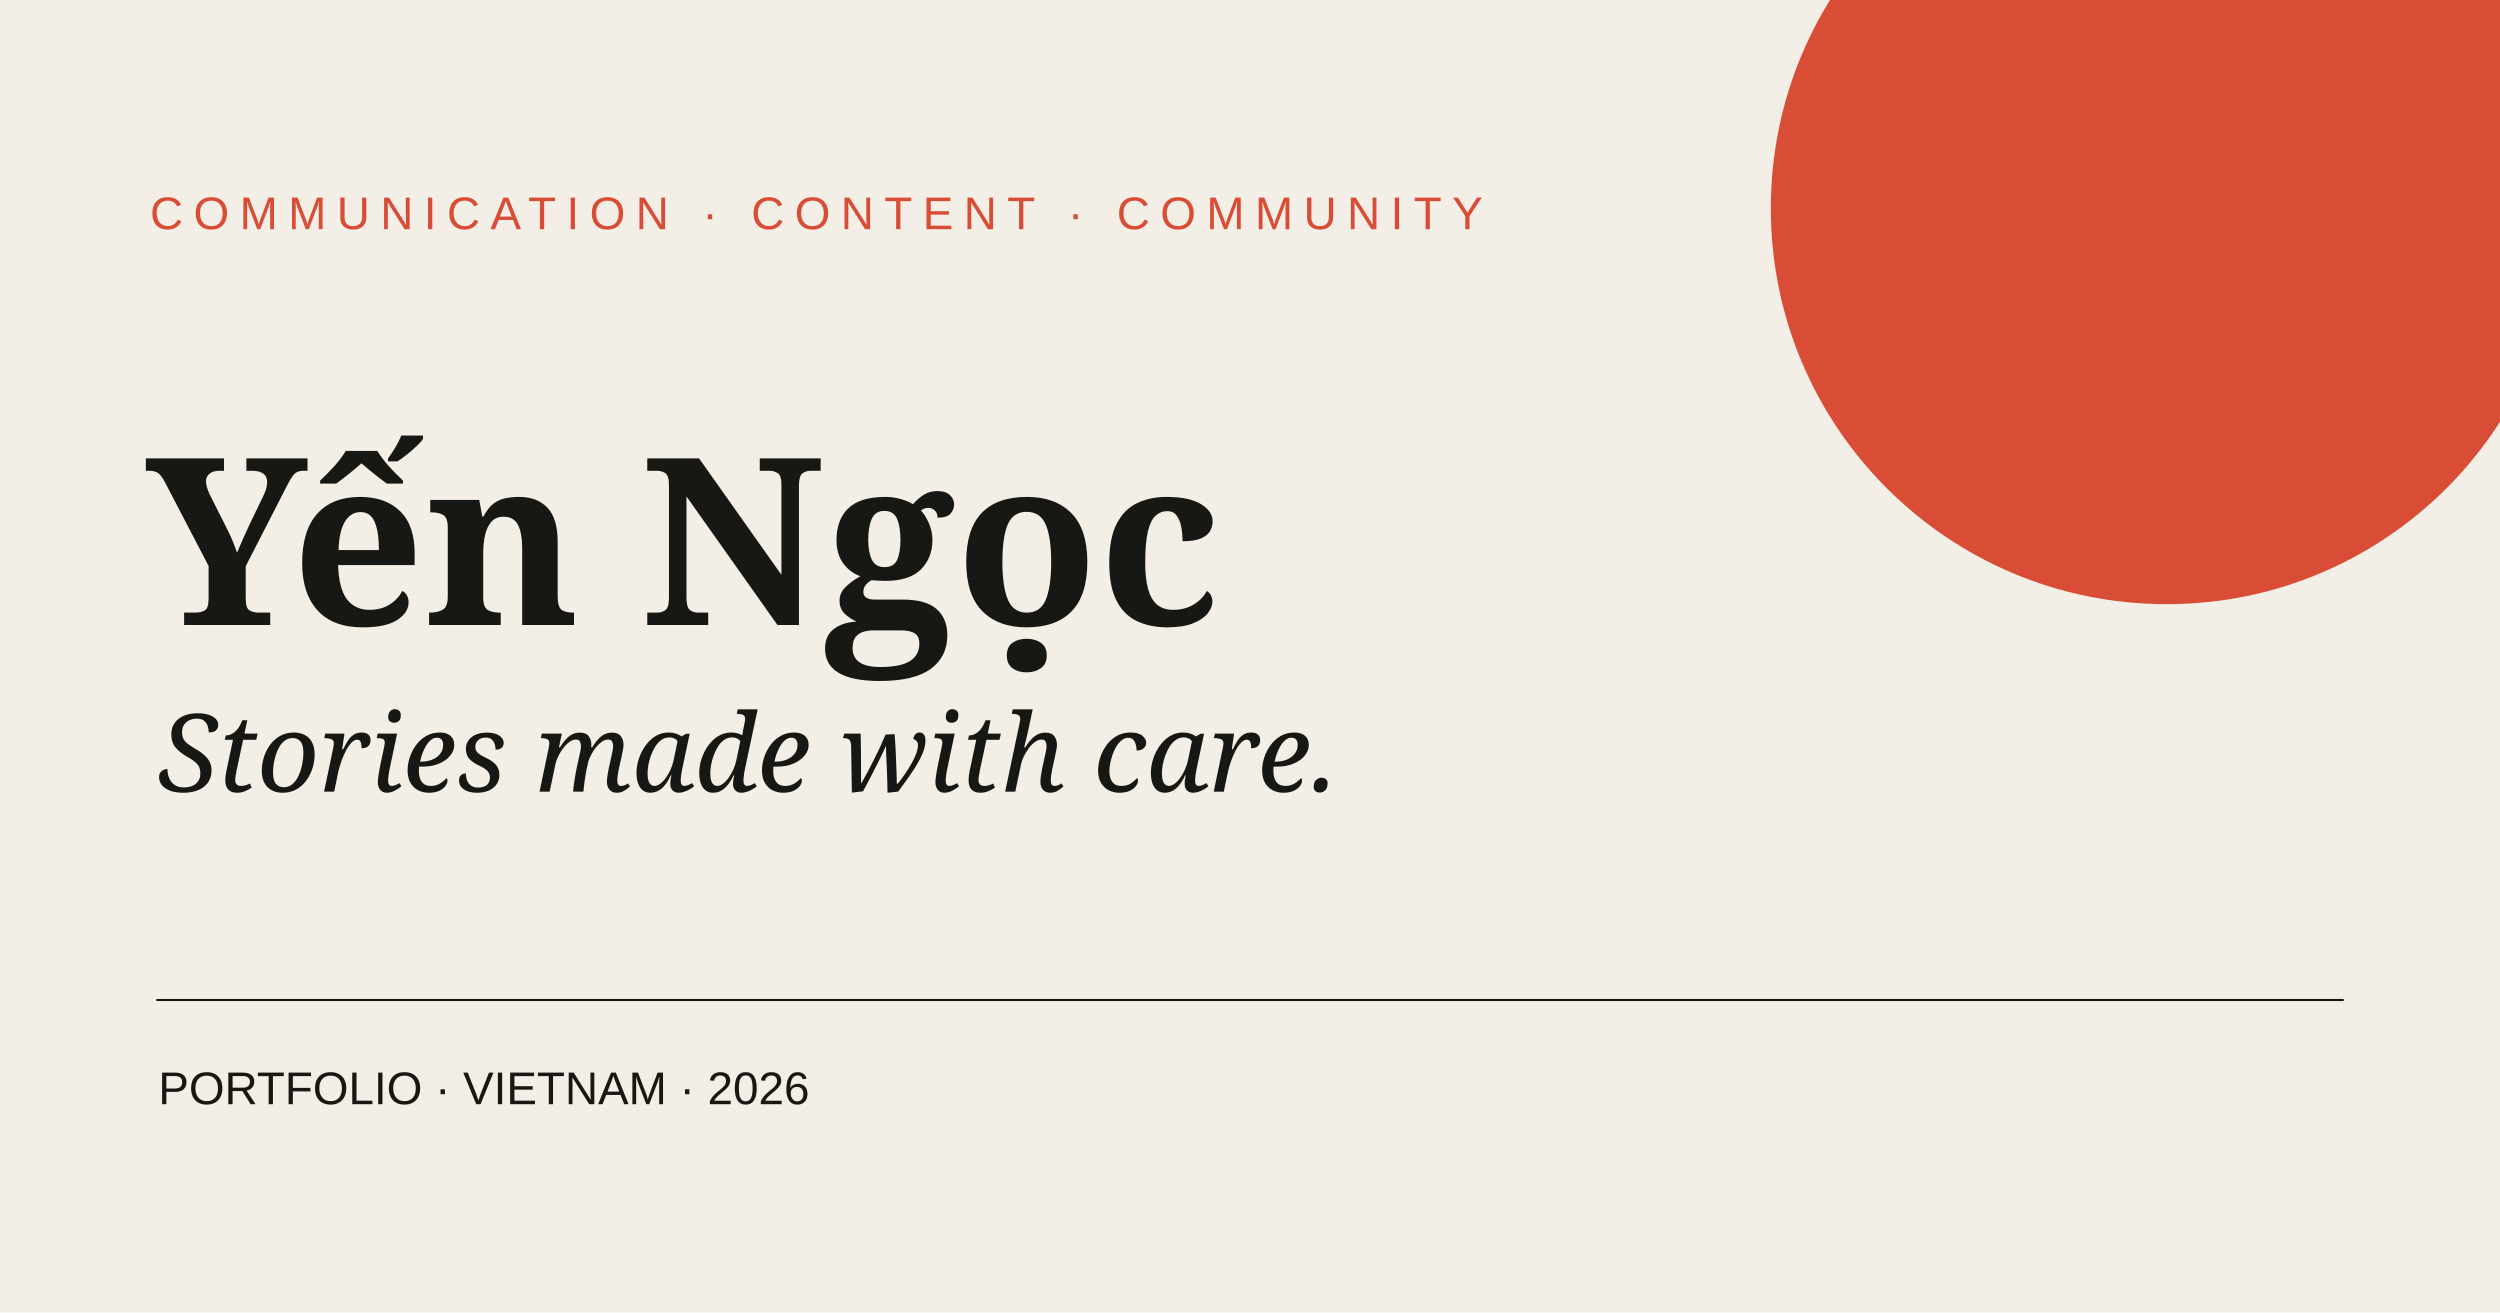
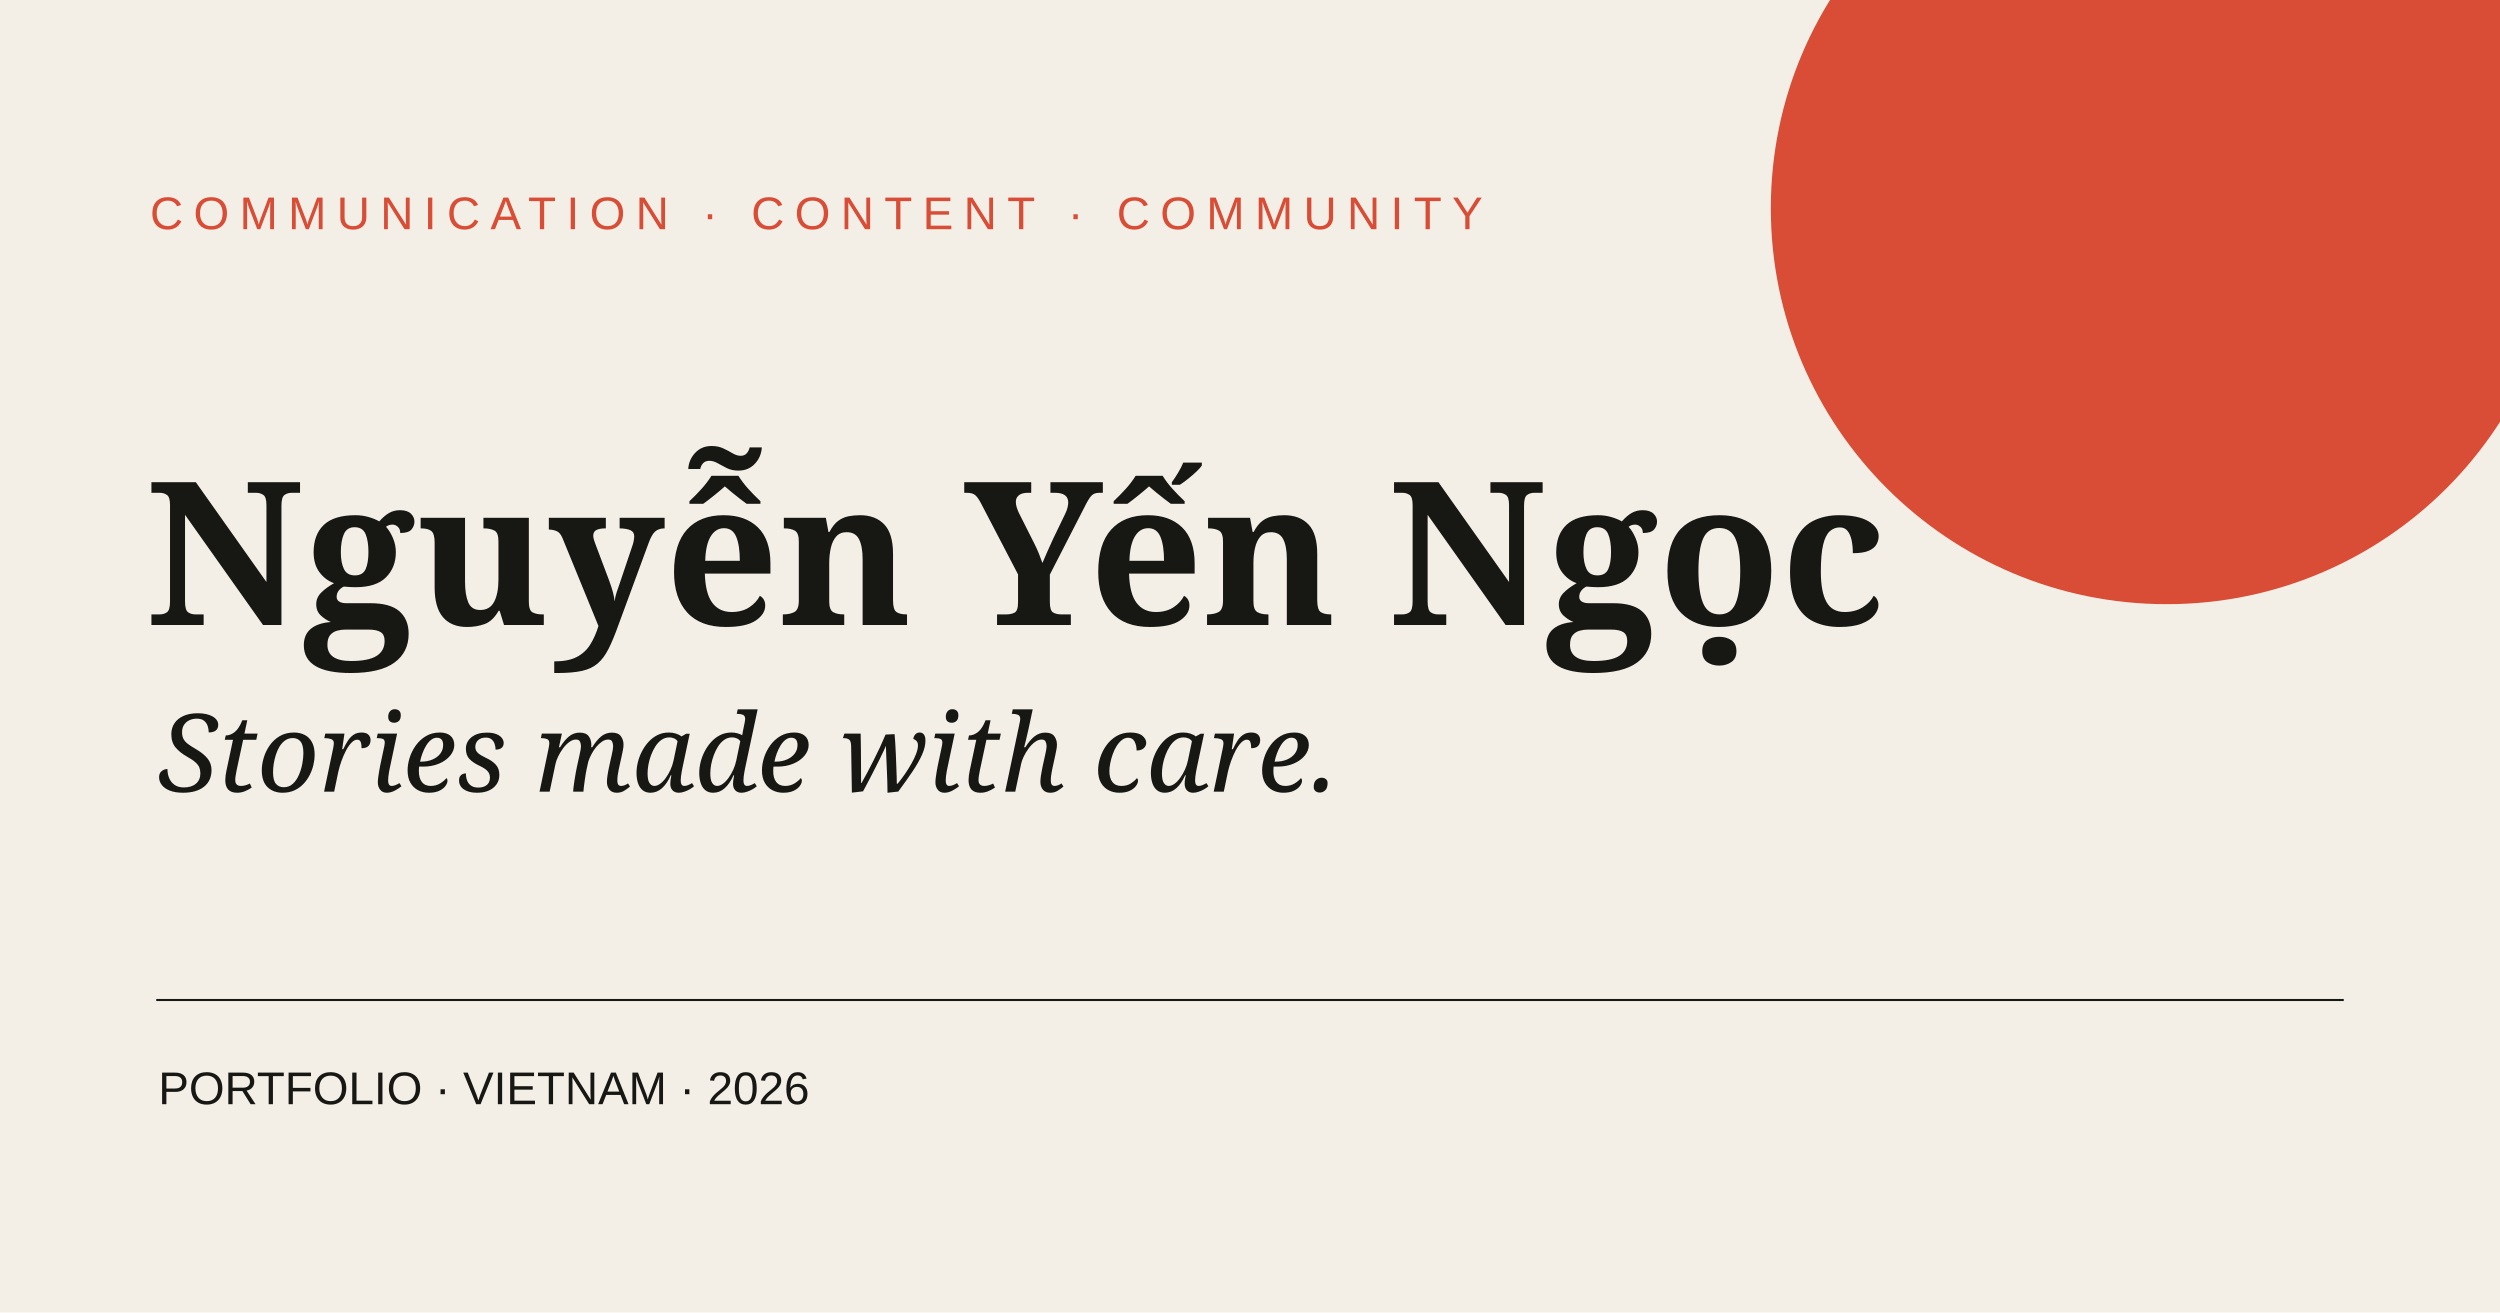
<svg xmlns="http://www.w3.org/2000/svg" width="1200" height="630" viewBox="0 0 1200 630">
  <rect width="1200" height="630" fill="#f3efe6" />
  <circle cx="1040" cy="100" r="190" fill="#d94c36" />
  <text x="72" y="110" font-family="Arial" font-size="22" letter-spacing="5" fill="#d94c36">COMMUNICATION · CONTENT · COMMUNITY</text>
-   <text x="70" y="300" font-family="Georgia" font-size="112" font-weight="bold" fill="#171714">Yến Ngọc</text>
+   <text x="70" y="300" font-family="Georgia" font-size="96" font-weight="bold" fill="#171714">Nguyễn Yến Ngọc</text>
  <text x="76" y="380" font-family="Georgia" font-size="52" font-style="italic" fill="#171714">Stories made with care.</text>
  <path d="M75 480h1050" stroke="#171714" />
  <text x="76" y="530" font-family="Arial" font-size="22" fill="#171714">PORTFOLIO · VIETNAM · 2026</text>
</svg>
